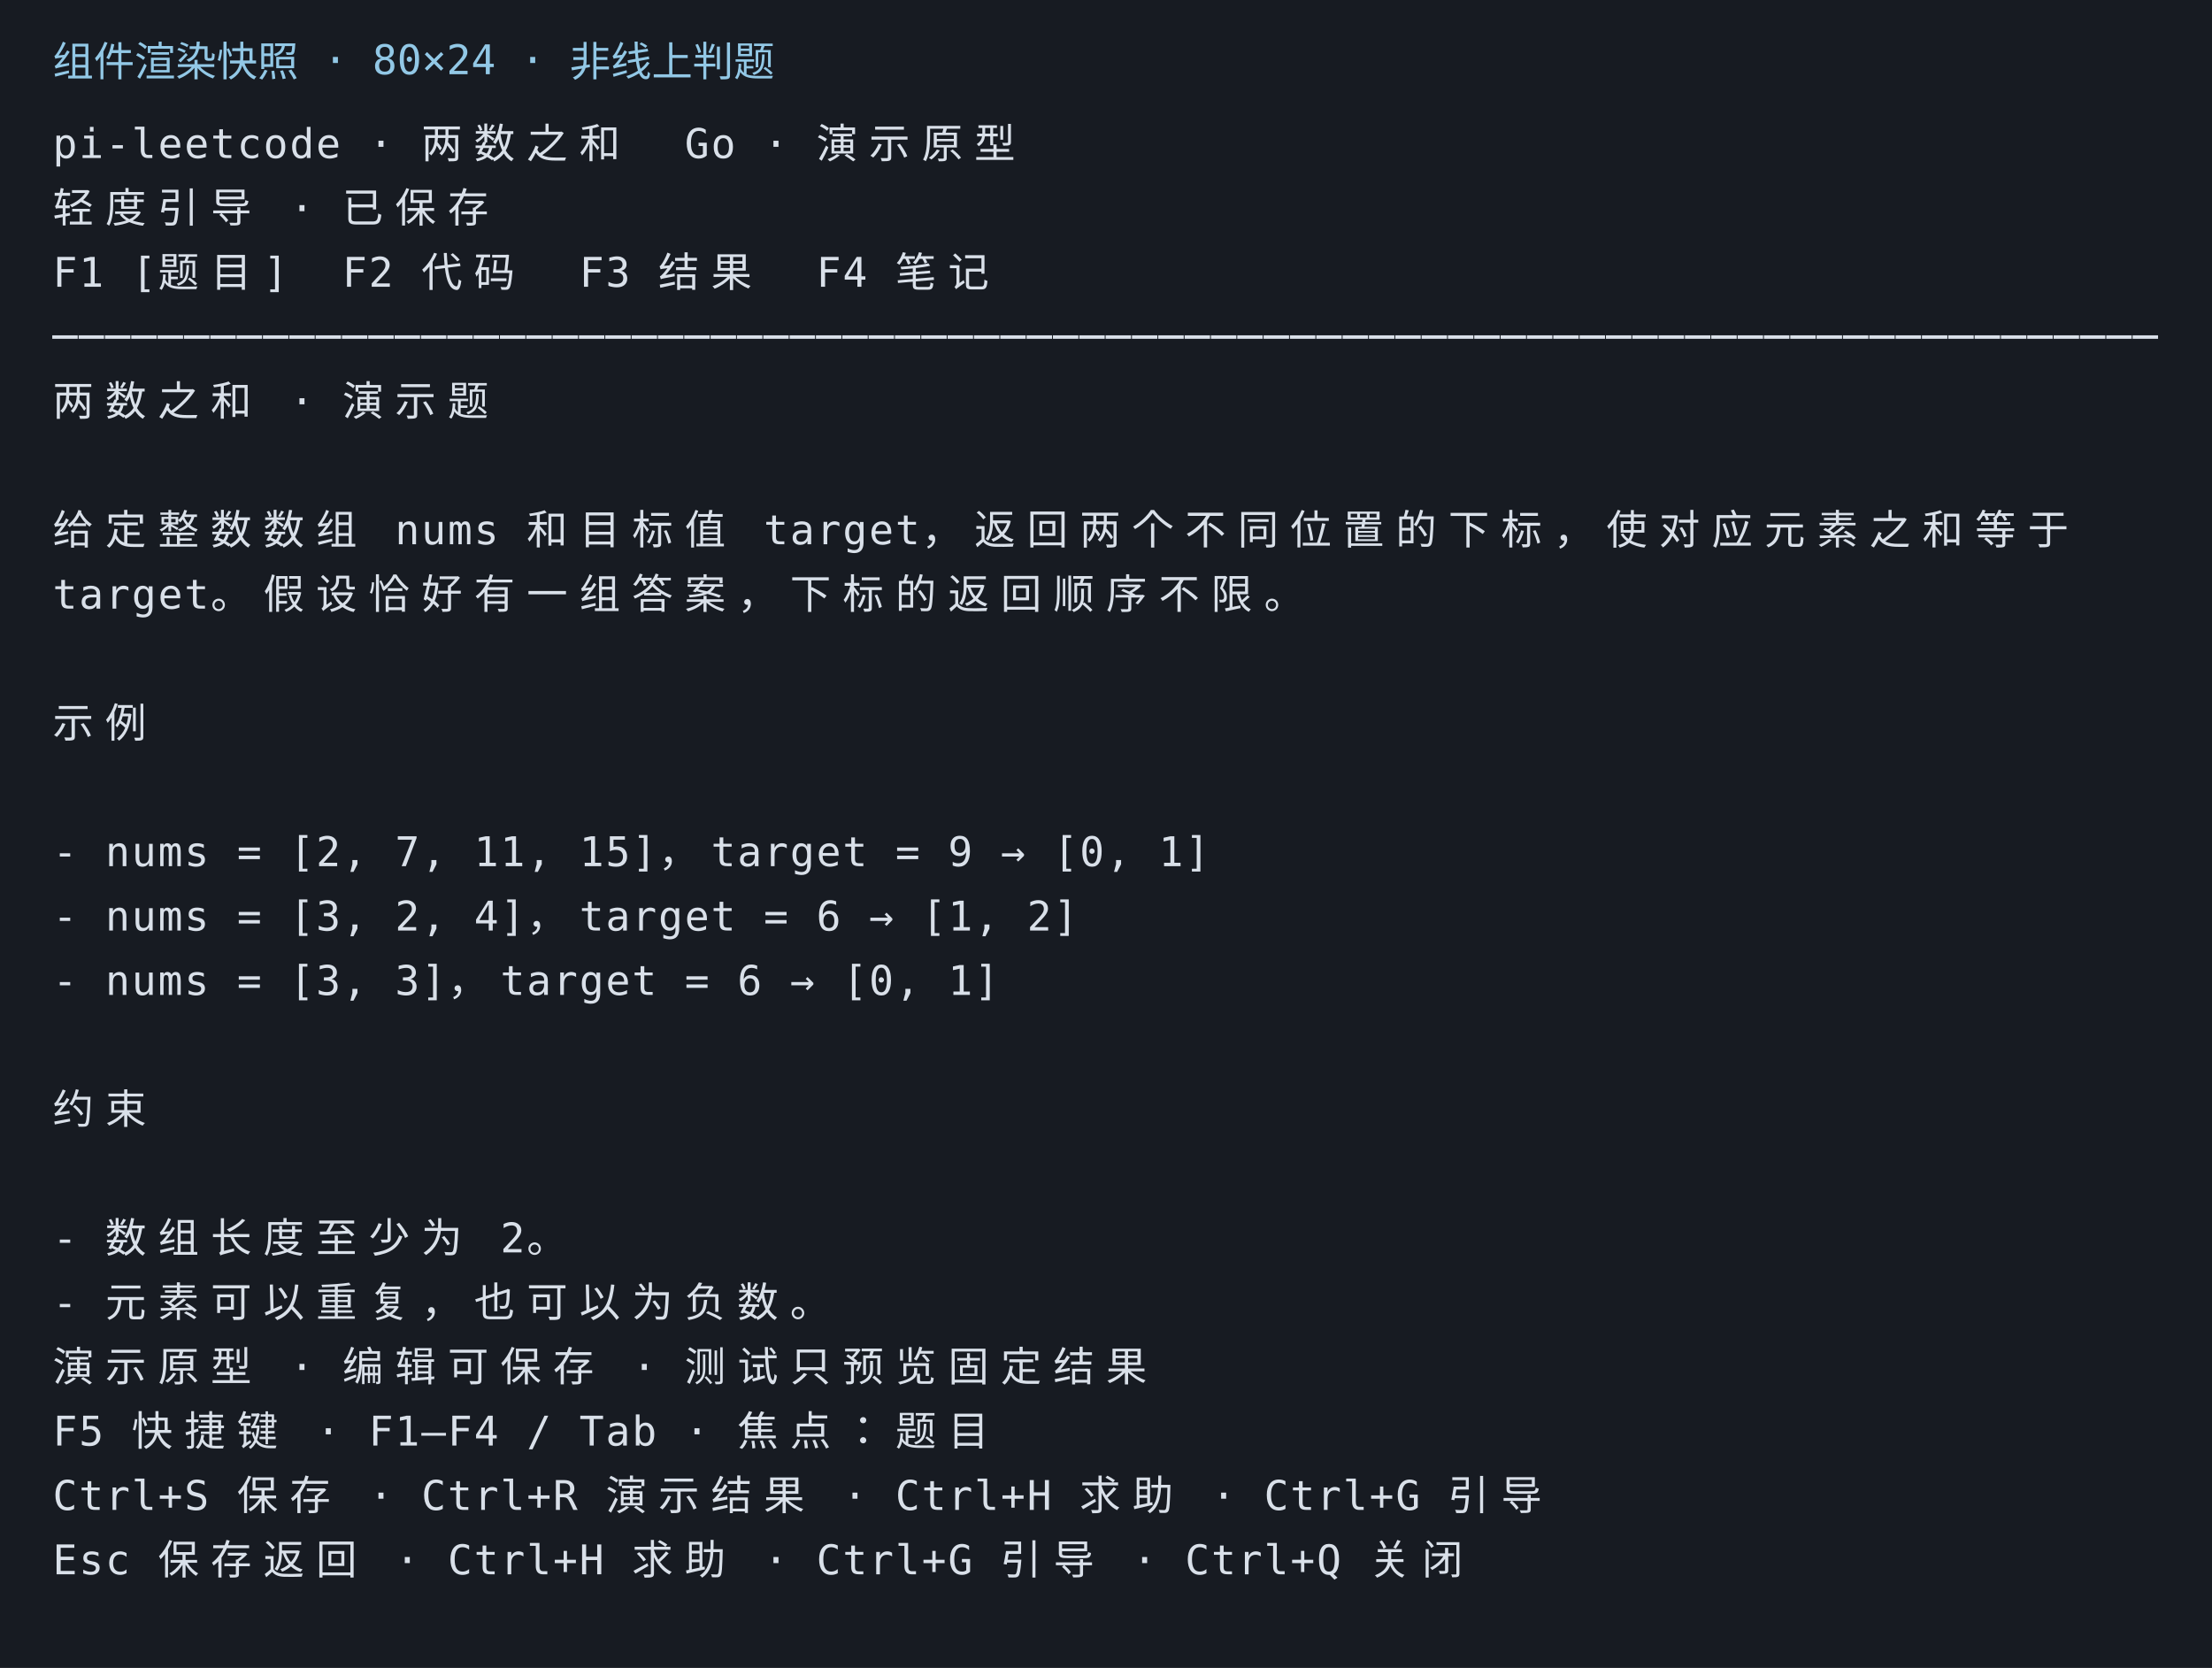
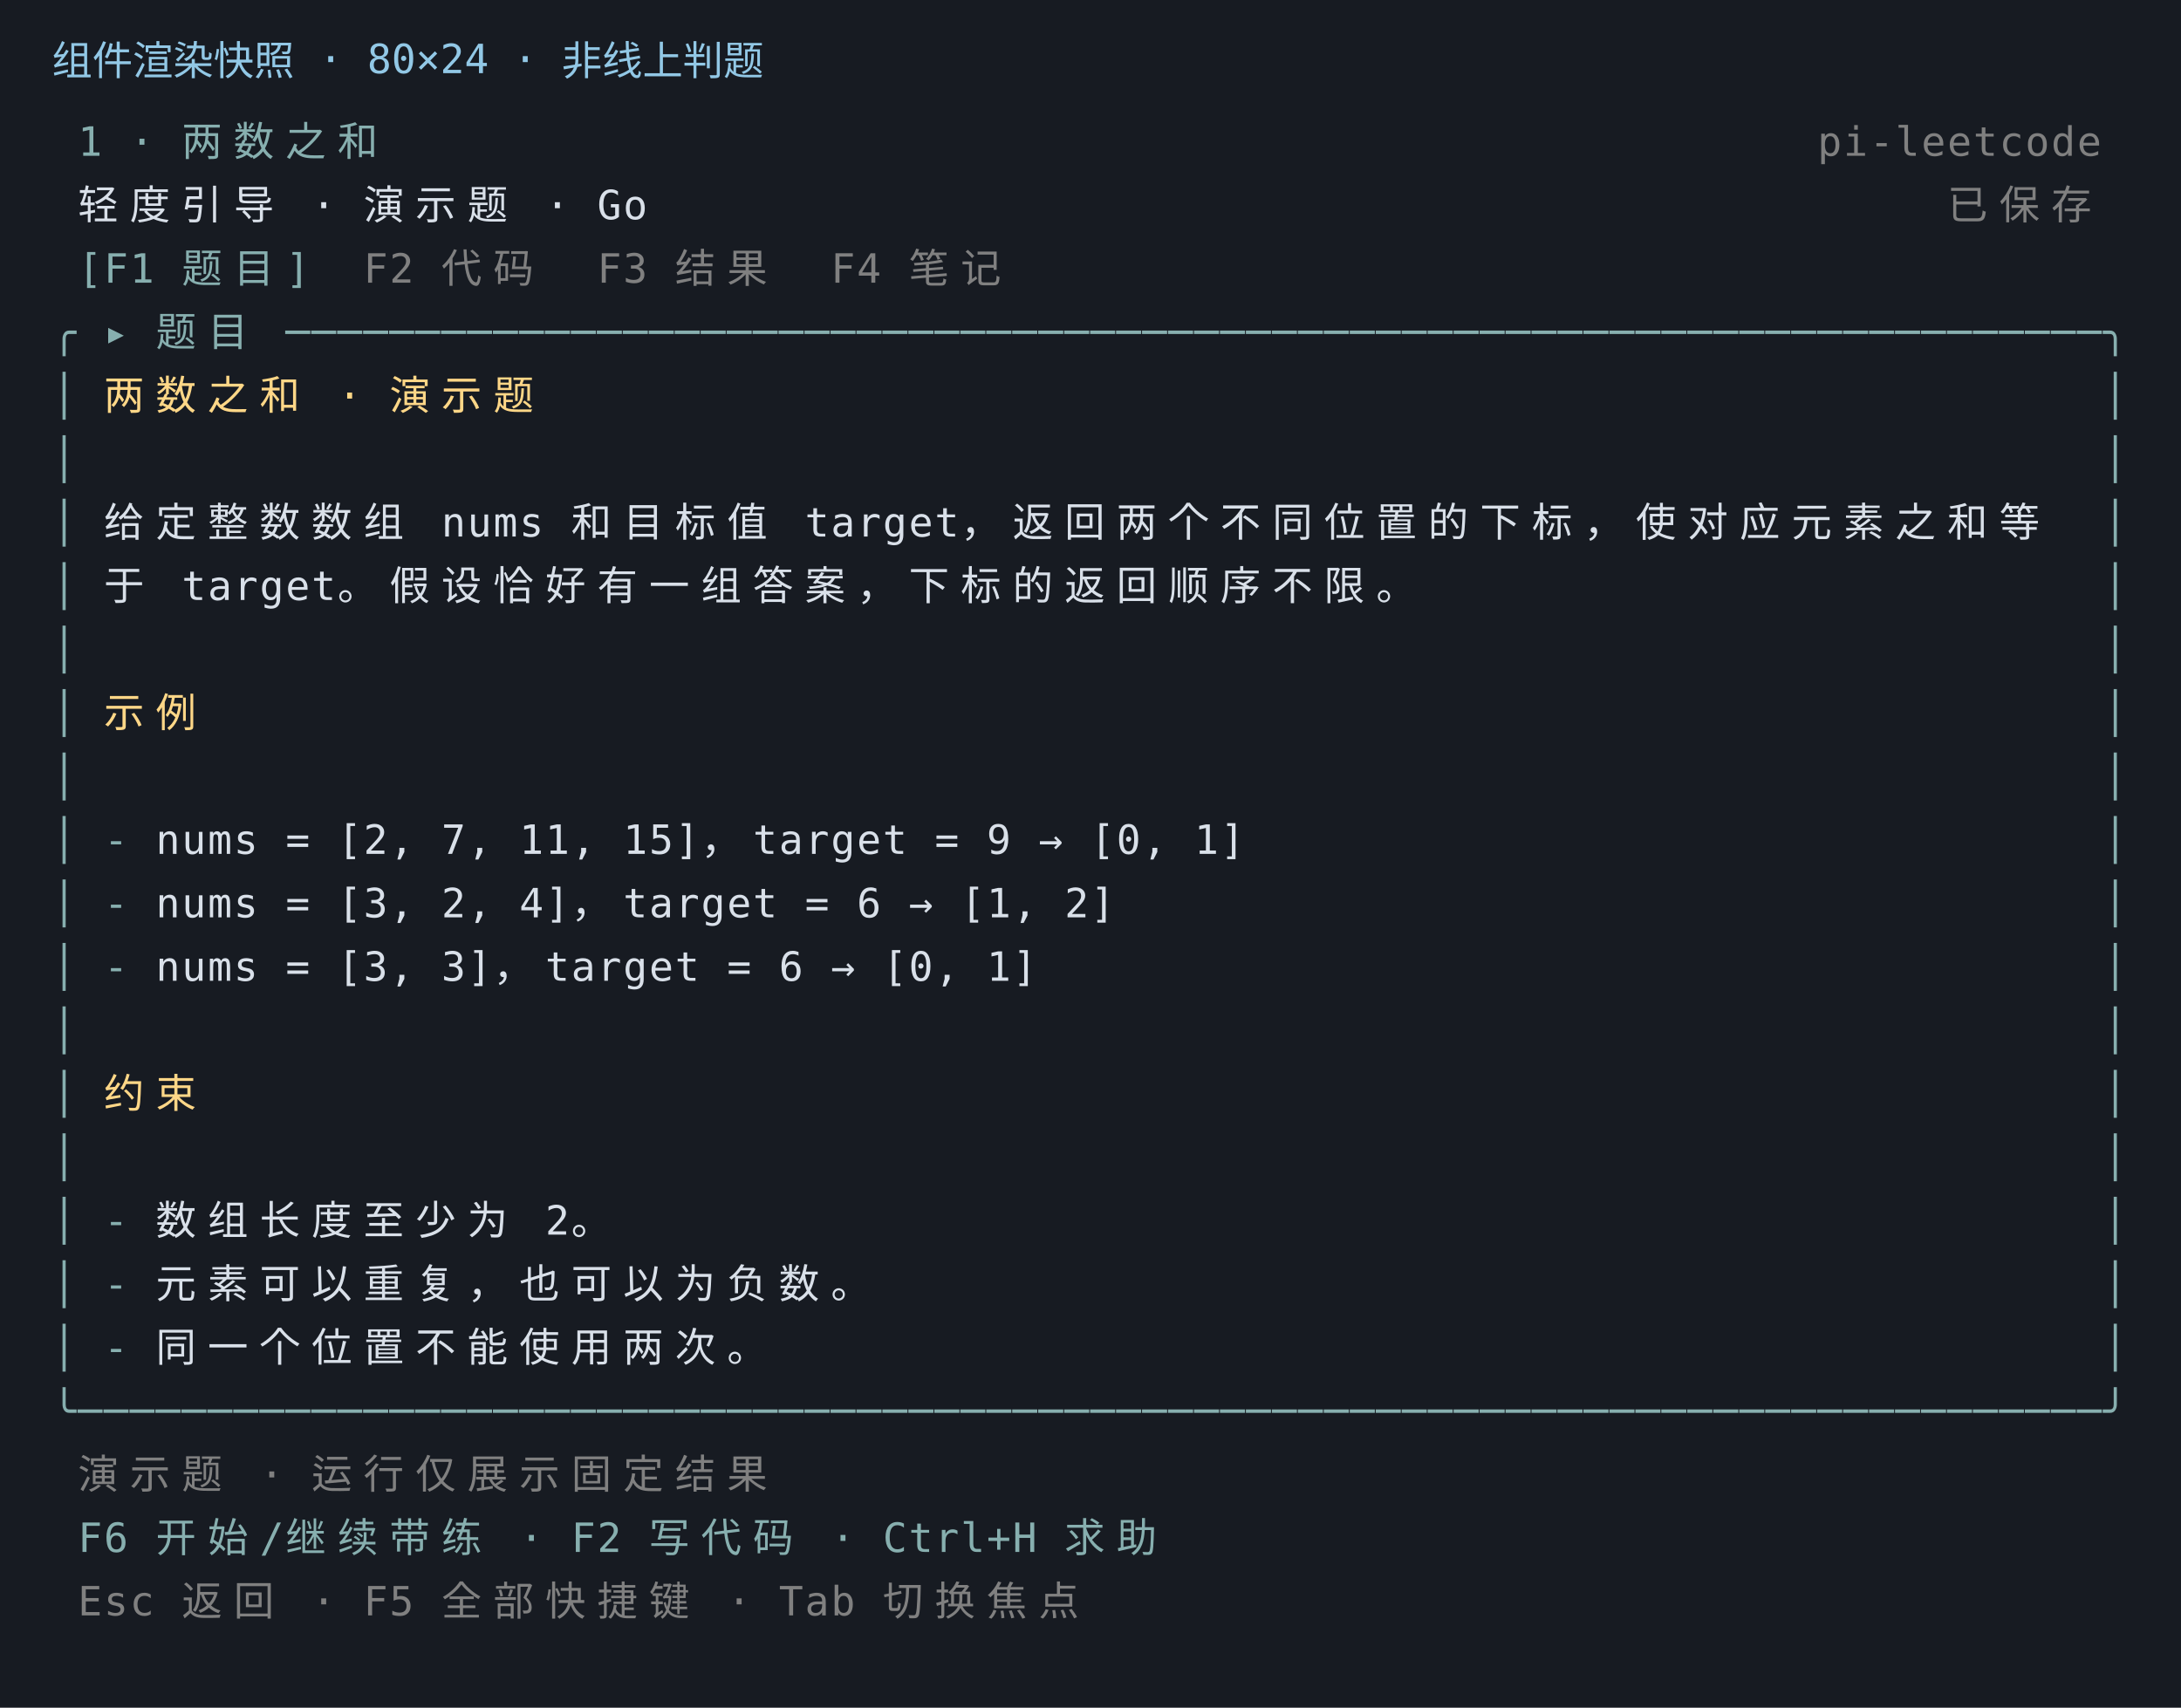
- <svg xmlns="http://www.w3.org/2000/svg" width="756" height="570" viewBox="0 0 756 570">
+ <svg xmlns="http://www.w3.org/2000/svg" width="756" height="592" viewBox="0 0 756 592">
  <rect width="100%" height="100%" fill="#171b22" />
  <g fill="#d9e0e9" font-family="Menlo, Consolas, monospace" font-size="14" xml:space="preserve">
    <text x="18" y="26" fill="#92c8e6">组件渲染快照 · 80×24 · 非线上判题</text>
-     <text x="18" y="54">p</text>
-     <text x="27" y="54">i</text>
-     <text x="36" y="54">-</text>
-     <text x="45" y="54">l</text>
-     <text x="54" y="54">e</text>
-     <text x="63" y="54">e</text>
-     <text x="72" y="54">t</text>
-     <text x="81" y="54">c</text>
-     <text x="90" y="54">o</text>
-     <text x="99" y="54">d</text>
-     <text x="108" y="54">e</text>
-     <text x="126" y="54">·</text>
-     <text x="144" y="54">两</text>
-     <text x="162" y="54">数</text>
-     <text x="180" y="54">之</text>
-     <text x="198" y="54">和</text>
-     <text x="234" y="54">G</text>
-     <text x="243" y="54">o</text>
-     <text x="261" y="54">·</text>
-     <text x="279" y="54">演</text>
-     <text x="297" y="54">示</text>
-     <text x="315" y="54">原</text>
-     <text x="333" y="54">型</text>
-     <text x="18" y="76">轻</text>
-     <text x="36" y="76">度</text>
-     <text x="54" y="76">引</text>
-     <text x="72" y="76">导</text>
-     <text x="99" y="76">·</text>
-     <text x="117" y="76">已</text>
-     <text x="135" y="76">保</text>
-     <text x="153" y="76">存</text>
-     <text x="18" y="98">F</text>
-     <text x="27" y="98">1</text>
-     <text x="45" y="98">[</text>
-     <text x="54" y="98">题</text>
-     <text x="72" y="98">目</text>
-     <text x="90" y="98">]</text>
-     <text x="117" y="98">F</text>
-     <text x="126" y="98">2</text>
-     <text x="144" y="98">代</text>
-     <text x="162" y="98">码</text>
-     <text x="198" y="98">F</text>
-     <text x="207" y="98">3</text>
-     <text x="225" y="98">结</text>
-     <text x="243" y="98">果</text>
-     <text x="279" y="98">F</text>
-     <text x="288" y="98">4</text>
-     <text x="306" y="98">笔</text>
-     <text x="324" y="98">记</text>
-     <text x="18" y="120">─</text>
-     <text x="27" y="120">─</text>
-     <text x="36" y="120">─</text>
-     <text x="45" y="120">─</text>
-     <text x="54" y="120">─</text>
-     <text x="63" y="120">─</text>
-     <text x="72" y="120">─</text>
-     <text x="81" y="120">─</text>
-     <text x="90" y="120">─</text>
-     <text x="99" y="120">─</text>
-     <text x="108" y="120">─</text>
-     <text x="117" y="120">─</text>
-     <text x="126" y="120">─</text>
-     <text x="135" y="120">─</text>
-     <text x="144" y="120">─</text>
-     <text x="153" y="120">─</text>
-     <text x="162" y="120">─</text>
-     <text x="171" y="120">─</text>
-     <text x="180" y="120">─</text>
-     <text x="189" y="120">─</text>
-     <text x="198" y="120">─</text>
-     <text x="207" y="120">─</text>
-     <text x="216" y="120">─</text>
-     <text x="225" y="120">─</text>
-     <text x="234" y="120">─</text>
-     <text x="243" y="120">─</text>
-     <text x="252" y="120">─</text>
-     <text x="261" y="120">─</text>
-     <text x="270" y="120">─</text>
-     <text x="279" y="120">─</text>
-     <text x="288" y="120">─</text>
-     <text x="297" y="120">─</text>
-     <text x="306" y="120">─</text>
-     <text x="315" y="120">─</text>
-     <text x="324" y="120">─</text>
-     <text x="333" y="120">─</text>
-     <text x="342" y="120">─</text>
-     <text x="351" y="120">─</text>
-     <text x="360" y="120">─</text>
-     <text x="369" y="120">─</text>
-     <text x="378" y="120">─</text>
-     <text x="387" y="120">─</text>
-     <text x="396" y="120">─</text>
-     <text x="405" y="120">─</text>
-     <text x="414" y="120">─</text>
-     <text x="423" y="120">─</text>
-     <text x="432" y="120">─</text>
-     <text x="441" y="120">─</text>
-     <text x="450" y="120">─</text>
-     <text x="459" y="120">─</text>
-     <text x="468" y="120">─</text>
-     <text x="477" y="120">─</text>
-     <text x="486" y="120">─</text>
-     <text x="495" y="120">─</text>
-     <text x="504" y="120">─</text>
-     <text x="513" y="120">─</text>
-     <text x="522" y="120">─</text>
-     <text x="531" y="120">─</text>
-     <text x="540" y="120">─</text>
-     <text x="549" y="120">─</text>
-     <text x="558" y="120">─</text>
-     <text x="567" y="120">─</text>
-     <text x="576" y="120">─</text>
-     <text x="585" y="120">─</text>
-     <text x="594" y="120">─</text>
-     <text x="603" y="120">─</text>
-     <text x="612" y="120">─</text>
-     <text x="621" y="120">─</text>
-     <text x="630" y="120">─</text>
-     <text x="639" y="120">─</text>
-     <text x="648" y="120">─</text>
-     <text x="657" y="120">─</text>
-     <text x="666" y="120">─</text>
-     <text x="675" y="120">─</text>
-     <text x="684" y="120">─</text>
-     <text x="693" y="120">─</text>
-     <text x="702" y="120">─</text>
-     <text x="711" y="120">─</text>
-     <text x="720" y="120">─</text>
-     <text x="729" y="120">─</text>
-     <text x="18" y="142">两</text>
-     <text x="36" y="142">数</text>
-     <text x="54" y="142">之</text>
-     <text x="72" y="142">和</text>
-     <text x="99" y="142">·</text>
-     <text x="117" y="142">演</text>
-     <text x="135" y="142">示</text>
-     <text x="153" y="142">题</text>
-     <text x="18" y="186">给</text>
-     <text x="36" y="186">定</text>
-     <text x="54" y="186">整</text>
-     <text x="72" y="186">数</text>
-     <text x="90" y="186">数</text>
-     <text x="108" y="186">组</text>
-     <text x="135" y="186">n</text>
-     <text x="144" y="186">u</text>
-     <text x="153" y="186">m</text>
-     <text x="162" y="186">s</text>
-     <text x="180" y="186">和</text>
-     <text x="198" y="186">目</text>
-     <text x="216" y="186">标</text>
-     <text x="234" y="186">值</text>
-     <text x="261" y="186">t</text>
-     <text x="270" y="186">a</text>
-     <text x="279" y="186">r</text>
-     <text x="288" y="186">g</text>
-     <text x="297" y="186">e</text>
-     <text x="306" y="186">t</text>
-     <text x="315" y="186">，</text>
-     <text x="333" y="186">返</text>
-     <text x="351" y="186">回</text>
-     <text x="369" y="186">两</text>
-     <text x="387" y="186">个</text>
-     <text x="405" y="186">不</text>
-     <text x="423" y="186">同</text>
-     <text x="441" y="186">位</text>
-     <text x="459" y="186">置</text>
-     <text x="477" y="186">的</text>
-     <text x="495" y="186">下</text>
-     <text x="513" y="186">标</text>
-     <text x="531" y="186">，</text>
-     <text x="549" y="186">使</text>
-     <text x="567" y="186">对</text>
-     <text x="585" y="186">应</text>
-     <text x="603" y="186">元</text>
-     <text x="621" y="186">素</text>
-     <text x="639" y="186">之</text>
-     <text x="657" y="186">和</text>
-     <text x="675" y="186">等</text>
-     <text x="693" y="186">于</text>
-     <text x="18" y="208">t</text>
-     <text x="27" y="208">a</text>
-     <text x="36" y="208">r</text>
-     <text x="45" y="208">g</text>
-     <text x="54" y="208">e</text>
-     <text x="63" y="208">t</text>
-     <text x="72" y="208">。</text>
-     <text x="90" y="208">假</text>
-     <text x="108" y="208">设</text>
-     <text x="126" y="208">恰</text>
-     <text x="144" y="208">好</text>
-     <text x="162" y="208">有</text>
-     <text x="180" y="208">一</text>
-     <text x="198" y="208">组</text>
-     <text x="216" y="208">答</text>
-     <text x="234" y="208">案</text>
-     <text x="252" y="208">，</text>
-     <text x="270" y="208">下</text>
-     <text x="288" y="208">标</text>
-     <text x="306" y="208">的</text>
-     <text x="324" y="208">返</text>
-     <text x="342" y="208">回</text>
-     <text x="360" y="208">顺</text>
-     <text x="378" y="208">序</text>
-     <text x="396" y="208">不</text>
-     <text x="414" y="208">限</text>
-     <text x="432" y="208">。</text>
-     <text x="18" y="252">示</text>
-     <text x="36" y="252">例</text>
-     <text x="18" y="296">-</text>
-     <text x="36" y="296">n</text>
-     <text x="45" y="296">u</text>
-     <text x="54" y="296">m</text>
-     <text x="63" y="296">s</text>
-     <text x="81" y="296">=</text>
-     <text x="99" y="296">[</text>
-     <text x="108" y="296">2</text>
-     <text x="117" y="296">,</text>
-     <text x="135" y="296">7</text>
-     <text x="144" y="296">,</text>
-     <text x="162" y="296">1</text>
-     <text x="171" y="296">1</text>
-     <text x="180" y="296">,</text>
-     <text x="198" y="296">1</text>
-     <text x="207" y="296">5</text>
-     <text x="216" y="296">]</text>
-     <text x="225" y="296">，</text>
-     <text x="243" y="296">t</text>
-     <text x="252" y="296">a</text>
-     <text x="261" y="296">r</text>
-     <text x="270" y="296">g</text>
-     <text x="279" y="296">e</text>
-     <text x="288" y="296">t</text>
-     <text x="306" y="296">=</text>
-     <text x="324" y="296">9</text>
-     <text x="342" y="296">→</text>
-     <text x="360" y="296">[</text>
-     <text x="369" y="296">0</text>
-     <text x="378" y="296">,</text>
-     <text x="396" y="296">1</text>
-     <text x="405" y="296">]</text>
-     <text x="18" y="318">-</text>
-     <text x="36" y="318">n</text>
-     <text x="45" y="318">u</text>
-     <text x="54" y="318">m</text>
-     <text x="63" y="318">s</text>
-     <text x="81" y="318">=</text>
-     <text x="99" y="318">[</text>
-     <text x="108" y="318">3</text>
-     <text x="117" y="318">,</text>
-     <text x="135" y="318">2</text>
-     <text x="144" y="318">,</text>
-     <text x="162" y="318">4</text>
-     <text x="171" y="318">]</text>
-     <text x="180" y="318">，</text>
-     <text x="198" y="318">t</text>
-     <text x="207" y="318">a</text>
-     <text x="216" y="318">r</text>
-     <text x="225" y="318">g</text>
-     <text x="234" y="318">e</text>
-     <text x="243" y="318">t</text>
-     <text x="261" y="318">=</text>
-     <text x="279" y="318">6</text>
-     <text x="297" y="318">→</text>
-     <text x="315" y="318">[</text>
-     <text x="324" y="318">1</text>
-     <text x="333" y="318">,</text>
-     <text x="351" y="318">2</text>
-     <text x="360" y="318">]</text>
-     <text x="18" y="340">-</text>
-     <text x="36" y="340">n</text>
-     <text x="45" y="340">u</text>
-     <text x="54" y="340">m</text>
-     <text x="63" y="340">s</text>
-     <text x="81" y="340">=</text>
-     <text x="99" y="340">[</text>
-     <text x="108" y="340">3</text>
-     <text x="117" y="340">,</text>
-     <text x="135" y="340">3</text>
-     <text x="144" y="340">]</text>
-     <text x="153" y="340">，</text>
-     <text x="171" y="340">t</text>
-     <text x="180" y="340">a</text>
-     <text x="189" y="340">r</text>
-     <text x="198" y="340">g</text>
-     <text x="207" y="340">e</text>
-     <text x="216" y="340">t</text>
-     <text x="234" y="340">=</text>
-     <text x="252" y="340">6</text>
-     <text x="270" y="340">→</text>
-     <text x="288" y="340">[</text>
-     <text x="297" y="340">0</text>
-     <text x="306" y="340">,</text>
-     <text x="324" y="340">1</text>
-     <text x="333" y="340">]</text>
-     <text x="18" y="384">约</text>
-     <text x="36" y="384">束</text>
-     <text x="18" y="428">-</text>
-     <text x="36" y="428">数</text>
-     <text x="54" y="428">组</text>
-     <text x="72" y="428">长</text>
-     <text x="90" y="428">度</text>
-     <text x="108" y="428">至</text>
-     <text x="126" y="428">少</text>
-     <text x="144" y="428">为</text>
-     <text x="171" y="428">2</text>
-     <text x="180" y="428">。</text>
-     <text x="18" y="450">-</text>
-     <text x="36" y="450">元</text>
-     <text x="54" y="450">素</text>
-     <text x="72" y="450">可</text>
-     <text x="90" y="450">以</text>
-     <text x="108" y="450">重</text>
-     <text x="126" y="450">复</text>
-     <text x="144" y="450">，</text>
-     <text x="162" y="450">也</text>
-     <text x="180" y="450">可</text>
-     <text x="198" y="450">以</text>
-     <text x="216" y="450">为</text>
-     <text x="234" y="450">负</text>
-     <text x="252" y="450">数</text>
-     <text x="270" y="450">。</text>
-     <text x="18" y="472">演</text>
-     <text x="36" y="472">示</text>
-     <text x="54" y="472">原</text>
-     <text x="72" y="472">型</text>
-     <text x="99" y="472">·</text>
-     <text x="117" y="472">编</text>
-     <text x="135" y="472">辑</text>
-     <text x="153" y="472">可</text>
-     <text x="171" y="472">保</text>
-     <text x="189" y="472">存</text>
-     <text x="216" y="472">·</text>
-     <text x="234" y="472">测</text>
-     <text x="252" y="472">试</text>
-     <text x="270" y="472">只</text>
-     <text x="288" y="472">预</text>
-     <text x="306" y="472">览</text>
-     <text x="324" y="472">固</text>
-     <text x="342" y="472">定</text>
-     <text x="360" y="472">结</text>
-     <text x="378" y="472">果</text>
-     <text x="18" y="494">F</text>
-     <text x="27" y="494">5</text>
-     <text x="45" y="494">快</text>
-     <text x="63" y="494">捷</text>
-     <text x="81" y="494">键</text>
-     <text x="108" y="494">·</text>
-     <text x="126" y="494">F</text>
-     <text x="135" y="494">1</text>
-     <text x="144" y="494">–</text>
-     <text x="153" y="494">F</text>
-     <text x="162" y="494">4</text>
-     <text x="180" y="494">/</text>
-     <text x="198" y="494">T</text>
-     <text x="207" y="494">a</text>
-     <text x="216" y="494">b</text>
-     <text x="234" y="494">·</text>
-     <text x="252" y="494">焦</text>
-     <text x="270" y="494">点</text>
-     <text x="288" y="494">：</text>
-     <text x="306" y="494">题</text>
-     <text x="324" y="494">目</text>
-     <text x="18" y="516">C</text>
-     <text x="27" y="516">t</text>
-     <text x="36" y="516">r</text>
-     <text x="45" y="516">l</text>
-     <text x="54" y="516">+</text>
-     <text x="63" y="516">S</text>
-     <text x="81" y="516">保</text>
-     <text x="99" y="516">存</text>
-     <text x="126" y="516">·</text>
-     <text x="144" y="516">C</text>
-     <text x="153" y="516">t</text>
-     <text x="162" y="516">r</text>
-     <text x="171" y="516">l</text>
-     <text x="180" y="516">+</text>
-     <text x="189" y="516">R</text>
-     <text x="207" y="516">演</text>
-     <text x="225" y="516">示</text>
-     <text x="243" y="516">结</text>
-     <text x="261" y="516">果</text>
-     <text x="288" y="516">·</text>
-     <text x="306" y="516">C</text>
-     <text x="315" y="516">t</text>
-     <text x="324" y="516">r</text>
-     <text x="333" y="516">l</text>
-     <text x="342" y="516">+</text>
-     <text x="351" y="516">H</text>
-     <text x="369" y="516">求</text>
-     <text x="387" y="516">助</text>
-     <text x="414" y="516">·</text>
-     <text x="432" y="516">C</text>
-     <text x="441" y="516">t</text>
-     <text x="450" y="516">r</text>
-     <text x="459" y="516">l</text>
-     <text x="468" y="516">+</text>
-     <text x="477" y="516">G</text>
-     <text x="495" y="516">引</text>
-     <text x="513" y="516">导</text>
-     <text x="18" y="538">E</text>
-     <text x="27" y="538">s</text>
-     <text x="36" y="538">c</text>
-     <text x="54" y="538">保</text>
-     <text x="72" y="538">存</text>
-     <text x="90" y="538">返</text>
-     <text x="108" y="538">回</text>
-     <text x="135" y="538">·</text>
-     <text x="153" y="538">C</text>
-     <text x="162" y="538">t</text>
-     <text x="171" y="538">r</text>
-     <text x="180" y="538">l</text>
-     <text x="189" y="538">+</text>
-     <text x="198" y="538">H</text>
-     <text x="216" y="538">求</text>
-     <text x="234" y="538">助</text>
-     <text x="261" y="538">·</text>
-     <text x="279" y="538">C</text>
-     <text x="288" y="538">t</text>
-     <text x="297" y="538">r</text>
-     <text x="306" y="538">l</text>
-     <text x="315" y="538">+</text>
-     <text x="324" y="538">G</text>
-     <text x="342" y="538">引</text>
-     <text x="360" y="538">导</text>
-     <text x="387" y="538">·</text>
-     <text x="405" y="538">C</text>
-     <text x="414" y="538">t</text>
-     <text x="423" y="538">r</text>
-     <text x="432" y="538">l</text>
-     <text x="441" y="538">+</text>
-     <text x="450" y="538">Q</text>
-     <text x="468" y="538">关</text>
-     <text x="486" y="538">闭</text>
+     <text x="27" y="54" fill="rgb(135,175,175)">1</text>
+     <text x="45" y="54" fill="rgb(135,175,175)">·</text>
+     <text x="63" y="54" fill="rgb(135,175,175)">两</text>
+     <text x="81" y="54" fill="rgb(135,175,175)">数</text>
+     <text x="99" y="54" fill="rgb(135,175,175)">之</text>
+     <text x="117" y="54" fill="rgb(135,175,175)">和</text>
+     <text x="630" y="54" fill="rgb(128,128,128)">p</text>
+     <text x="639" y="54" fill="rgb(128,128,128)">i</text>
+     <text x="648" y="54" fill="rgb(128,128,128)">-</text>
+     <text x="657" y="54" fill="rgb(128,128,128)">l</text>
+     <text x="666" y="54" fill="rgb(128,128,128)">e</text>
+     <text x="675" y="54" fill="rgb(128,128,128)">e</text>
+     <text x="684" y="54" fill="rgb(128,128,128)">t</text>
+     <text x="693" y="54" fill="rgb(128,128,128)">c</text>
+     <text x="702" y="54" fill="rgb(128,128,128)">o</text>
+     <text x="711" y="54" fill="rgb(128,128,128)">d</text>
+     <text x="720" y="54" fill="rgb(128,128,128)">e</text>
+     <text x="27" y="76" fill="#d9e0e9">轻</text>
+     <text x="45" y="76" fill="#d9e0e9">度</text>
+     <text x="63" y="76" fill="#d9e0e9">引</text>
+     <text x="81" y="76" fill="#d9e0e9">导</text>
+     <text x="108" y="76" fill="#d9e0e9">·</text>
+     <text x="126" y="76" fill="#d9e0e9">演</text>
+     <text x="144" y="76" fill="#d9e0e9">示</text>
+     <text x="162" y="76" fill="#d9e0e9">题</text>
+     <text x="189" y="76" fill="#d9e0e9">·</text>
+     <text x="207" y="76" fill="#d9e0e9">G</text>
+     <text x="216" y="76" fill="#d9e0e9">o</text>
+     <text x="675" y="76" fill="rgb(128,128,128)">已</text>
+     <text x="693" y="76" fill="rgb(128,128,128)">保</text>
+     <text x="711" y="76" fill="rgb(128,128,128)">存</text>
+     <text x="27" y="98" fill="rgb(135,175,175)">[</text>
+     <text x="36" y="98" fill="rgb(135,175,175)">F</text>
+     <text x="45" y="98" fill="rgb(135,175,175)">1</text>
+     <text x="63" y="98" fill="rgb(135,175,175)">题</text>
+     <text x="81" y="98" fill="rgb(135,175,175)">目</text>
+     <text x="99" y="98" fill="rgb(135,175,175)">]</text>
+     <text x="126" y="98" fill="rgb(128,128,128)">F</text>
+     <text x="135" y="98" fill="rgb(128,128,128)">2</text>
+     <text x="153" y="98" fill="rgb(128,128,128)">代</text>
+     <text x="171" y="98" fill="rgb(128,128,128)">码</text>
+     <text x="207" y="98" fill="rgb(128,128,128)">F</text>
+     <text x="216" y="98" fill="rgb(128,128,128)">3</text>
+     <text x="234" y="98" fill="rgb(128,128,128)">结</text>
+     <text x="252" y="98" fill="rgb(128,128,128)">果</text>
+     <text x="288" y="98" fill="rgb(128,128,128)">F</text>
+     <text x="297" y="98" fill="rgb(128,128,128)">4</text>
+     <text x="315" y="98" fill="rgb(128,128,128)">笔</text>
+     <text x="333" y="98" fill="rgb(128,128,128)">记</text>
+     <text x="18" y="120" fill="rgb(135,175,175)">╭</text>
+     <text x="36" y="120" fill="rgb(135,175,175)">▸</text>
+     <text x="54" y="120" fill="rgb(135,175,175)">题</text>
+     <text x="72" y="120" fill="rgb(135,175,175)">目</text>
+     <text x="99" y="120" fill="rgb(135,175,175)">─</text>
+     <text x="108" y="120" fill="rgb(135,175,175)">─</text>
+     <text x="117" y="120" fill="rgb(135,175,175)">─</text>
+     <text x="126" y="120" fill="rgb(135,175,175)">─</text>
+     <text x="135" y="120" fill="rgb(135,175,175)">─</text>
+     <text x="144" y="120" fill="rgb(135,175,175)">─</text>
+     <text x="153" y="120" fill="rgb(135,175,175)">─</text>
+     <text x="162" y="120" fill="rgb(135,175,175)">─</text>
+     <text x="171" y="120" fill="rgb(135,175,175)">─</text>
+     <text x="180" y="120" fill="rgb(135,175,175)">─</text>
+     <text x="189" y="120" fill="rgb(135,175,175)">─</text>
+     <text x="198" y="120" fill="rgb(135,175,175)">─</text>
+     <text x="207" y="120" fill="rgb(135,175,175)">─</text>
+     <text x="216" y="120" fill="rgb(135,175,175)">─</text>
+     <text x="225" y="120" fill="rgb(135,175,175)">─</text>
+     <text x="234" y="120" fill="rgb(135,175,175)">─</text>
+     <text x="243" y="120" fill="rgb(135,175,175)">─</text>
+     <text x="252" y="120" fill="rgb(135,175,175)">─</text>
+     <text x="261" y="120" fill="rgb(135,175,175)">─</text>
+     <text x="270" y="120" fill="rgb(135,175,175)">─</text>
+     <text x="279" y="120" fill="rgb(135,175,175)">─</text>
+     <text x="288" y="120" fill="rgb(135,175,175)">─</text>
+     <text x="297" y="120" fill="rgb(135,175,175)">─</text>
+     <text x="306" y="120" fill="rgb(135,175,175)">─</text>
+     <text x="315" y="120" fill="rgb(135,175,175)">─</text>
+     <text x="324" y="120" fill="rgb(135,175,175)">─</text>
+     <text x="333" y="120" fill="rgb(135,175,175)">─</text>
+     <text x="342" y="120" fill="rgb(135,175,175)">─</text>
+     <text x="351" y="120" fill="rgb(135,175,175)">─</text>
+     <text x="360" y="120" fill="rgb(135,175,175)">─</text>
+     <text x="369" y="120" fill="rgb(135,175,175)">─</text>
+     <text x="378" y="120" fill="rgb(135,175,175)">─</text>
+     <text x="387" y="120" fill="rgb(135,175,175)">─</text>
+     <text x="396" y="120" fill="rgb(135,175,175)">─</text>
+     <text x="405" y="120" fill="rgb(135,175,175)">─</text>
+     <text x="414" y="120" fill="rgb(135,175,175)">─</text>
+     <text x="423" y="120" fill="rgb(135,175,175)">─</text>
+     <text x="432" y="120" fill="rgb(135,175,175)">─</text>
+     <text x="441" y="120" fill="rgb(135,175,175)">─</text>
+     <text x="450" y="120" fill="rgb(135,175,175)">─</text>
+     <text x="459" y="120" fill="rgb(135,175,175)">─</text>
+     <text x="468" y="120" fill="rgb(135,175,175)">─</text>
+     <text x="477" y="120" fill="rgb(135,175,175)">─</text>
+     <text x="486" y="120" fill="rgb(135,175,175)">─</text>
+     <text x="495" y="120" fill="rgb(135,175,175)">─</text>
+     <text x="504" y="120" fill="rgb(135,175,175)">─</text>
+     <text x="513" y="120" fill="rgb(135,175,175)">─</text>
+     <text x="522" y="120" fill="rgb(135,175,175)">─</text>
+     <text x="531" y="120" fill="rgb(135,175,175)">─</text>
+     <text x="540" y="120" fill="rgb(135,175,175)">─</text>
+     <text x="549" y="120" fill="rgb(135,175,175)">─</text>
+     <text x="558" y="120" fill="rgb(135,175,175)">─</text>
+     <text x="567" y="120" fill="rgb(135,175,175)">─</text>
+     <text x="576" y="120" fill="rgb(135,175,175)">─</text>
+     <text x="585" y="120" fill="rgb(135,175,175)">─</text>
+     <text x="594" y="120" fill="rgb(135,175,175)">─</text>
+     <text x="603" y="120" fill="rgb(135,175,175)">─</text>
+     <text x="612" y="120" fill="rgb(135,175,175)">─</text>
+     <text x="621" y="120" fill="rgb(135,175,175)">─</text>
+     <text x="630" y="120" fill="rgb(135,175,175)">─</text>
+     <text x="639" y="120" fill="rgb(135,175,175)">─</text>
+     <text x="648" y="120" fill="rgb(135,175,175)">─</text>
+     <text x="657" y="120" fill="rgb(135,175,175)">─</text>
+     <text x="666" y="120" fill="rgb(135,175,175)">─</text>
+     <text x="675" y="120" fill="rgb(135,175,175)">─</text>
+     <text x="684" y="120" fill="rgb(135,175,175)">─</text>
+     <text x="693" y="120" fill="rgb(135,175,175)">─</text>
+     <text x="702" y="120" fill="rgb(135,175,175)">─</text>
+     <text x="711" y="120" fill="rgb(135,175,175)">─</text>
+     <text x="720" y="120" fill="rgb(135,175,175)">─</text>
+     <text x="729" y="120" fill="rgb(135,175,175)">╮</text>
+     <text x="18" y="142" fill="rgb(135,175,175)">│</text>
+     <text x="36" y="142" fill="rgb(255,215,135)">两</text>
+     <text x="54" y="142" fill="rgb(255,215,135)">数</text>
+     <text x="72" y="142" fill="rgb(255,215,135)">之</text>
+     <text x="90" y="142" fill="rgb(255,215,135)">和</text>
+     <text x="117" y="142" fill="rgb(255,215,135)">·</text>
+     <text x="135" y="142" fill="rgb(255,215,135)">演</text>
+     <text x="153" y="142" fill="rgb(255,215,135)">示</text>
+     <text x="171" y="142" fill="rgb(255,215,135)">题</text>
+     <text x="729" y="142" fill="rgb(135,175,175)">│</text>
+     <text x="18" y="164" fill="rgb(135,175,175)">│</text>
+     <text x="729" y="164" fill="rgb(135,175,175)">│</text>
+     <text x="18" y="186" fill="rgb(135,175,175)">│</text>
+     <text x="36" y="186" fill="#d9e0e9">给</text>
+     <text x="54" y="186" fill="#d9e0e9">定</text>
+     <text x="72" y="186" fill="#d9e0e9">整</text>
+     <text x="90" y="186" fill="#d9e0e9">数</text>
+     <text x="108" y="186" fill="#d9e0e9">数</text>
+     <text x="126" y="186" fill="#d9e0e9">组</text>
+     <text x="153" y="186" fill="#d9e0e9">n</text>
+     <text x="162" y="186" fill="#d9e0e9">u</text>
+     <text x="171" y="186" fill="#d9e0e9">m</text>
+     <text x="180" y="186" fill="#d9e0e9">s</text>
+     <text x="198" y="186" fill="#d9e0e9">和</text>
+     <text x="216" y="186" fill="#d9e0e9">目</text>
+     <text x="234" y="186" fill="#d9e0e9">标</text>
+     <text x="252" y="186" fill="#d9e0e9">值</text>
+     <text x="279" y="186" fill="#d9e0e9">t</text>
+     <text x="288" y="186" fill="#d9e0e9">a</text>
+     <text x="297" y="186" fill="#d9e0e9">r</text>
+     <text x="306" y="186" fill="#d9e0e9">g</text>
+     <text x="315" y="186" fill="#d9e0e9">e</text>
+     <text x="324" y="186" fill="#d9e0e9">t</text>
+     <text x="333" y="186" fill="#d9e0e9">，</text>
+     <text x="351" y="186" fill="#d9e0e9">返</text>
+     <text x="369" y="186" fill="#d9e0e9">回</text>
+     <text x="387" y="186" fill="#d9e0e9">两</text>
+     <text x="405" y="186" fill="#d9e0e9">个</text>
+     <text x="423" y="186" fill="#d9e0e9">不</text>
+     <text x="441" y="186" fill="#d9e0e9">同</text>
+     <text x="459" y="186" fill="#d9e0e9">位</text>
+     <text x="477" y="186" fill="#d9e0e9">置</text>
+     <text x="495" y="186" fill="#d9e0e9">的</text>
+     <text x="513" y="186" fill="#d9e0e9">下</text>
+     <text x="531" y="186" fill="#d9e0e9">标</text>
+     <text x="549" y="186" fill="#d9e0e9">，</text>
+     <text x="567" y="186" fill="#d9e0e9">使</text>
+     <text x="585" y="186" fill="#d9e0e9">对</text>
+     <text x="603" y="186" fill="#d9e0e9">应</text>
+     <text x="621" y="186" fill="#d9e0e9">元</text>
+     <text x="639" y="186" fill="#d9e0e9">素</text>
+     <text x="657" y="186" fill="#d9e0e9">之</text>
+     <text x="675" y="186" fill="#d9e0e9">和</text>
+     <text x="693" y="186" fill="#d9e0e9">等</text>
+     <text x="729" y="186" fill="rgb(135,175,175)">│</text>
+     <text x="18" y="208" fill="rgb(135,175,175)">│</text>
+     <text x="36" y="208" fill="#d9e0e9">于</text>
+     <text x="63" y="208" fill="#d9e0e9">t</text>
+     <text x="72" y="208" fill="#d9e0e9">a</text>
+     <text x="81" y="208" fill="#d9e0e9">r</text>
+     <text x="90" y="208" fill="#d9e0e9">g</text>
+     <text x="99" y="208" fill="#d9e0e9">e</text>
+     <text x="108" y="208" fill="#d9e0e9">t</text>
+     <text x="117" y="208" fill="#d9e0e9">。</text>
+     <text x="135" y="208" fill="#d9e0e9">假</text>
+     <text x="153" y="208" fill="#d9e0e9">设</text>
+     <text x="171" y="208" fill="#d9e0e9">恰</text>
+     <text x="189" y="208" fill="#d9e0e9">好</text>
+     <text x="207" y="208" fill="#d9e0e9">有</text>
+     <text x="225" y="208" fill="#d9e0e9">一</text>
+     <text x="243" y="208" fill="#d9e0e9">组</text>
+     <text x="261" y="208" fill="#d9e0e9">答</text>
+     <text x="279" y="208" fill="#d9e0e9">案</text>
+     <text x="297" y="208" fill="#d9e0e9">，</text>
+     <text x="315" y="208" fill="#d9e0e9">下</text>
+     <text x="333" y="208" fill="#d9e0e9">标</text>
+     <text x="351" y="208" fill="#d9e0e9">的</text>
+     <text x="369" y="208" fill="#d9e0e9">返</text>
+     <text x="387" y="208" fill="#d9e0e9">回</text>
+     <text x="405" y="208" fill="#d9e0e9">顺</text>
+     <text x="423" y="208" fill="#d9e0e9">序</text>
+     <text x="441" y="208" fill="#d9e0e9">不</text>
+     <text x="459" y="208" fill="#d9e0e9">限</text>
+     <text x="477" y="208" fill="#d9e0e9">。</text>
+     <text x="729" y="208" fill="rgb(135,175,175)">│</text>
+     <text x="18" y="230" fill="rgb(135,175,175)">│</text>
+     <text x="729" y="230" fill="rgb(135,175,175)">│</text>
+     <text x="18" y="252" fill="rgb(135,175,175)">│</text>
+     <text x="36" y="252" fill="rgb(255,215,135)">示</text>
+     <text x="54" y="252" fill="rgb(255,215,135)">例</text>
+     <text x="729" y="252" fill="rgb(135,175,175)">│</text>
+     <text x="18" y="274" fill="rgb(135,175,175)">│</text>
+     <text x="729" y="274" fill="rgb(135,175,175)">│</text>
+     <text x="18" y="296" fill="rgb(135,175,175)">│</text>
+     <text x="36" y="296" fill="rgb(135,175,175)">-</text>
+     <text x="54" y="296" fill="#d9e0e9">n</text>
+     <text x="63" y="296" fill="#d9e0e9">u</text>
+     <text x="72" y="296" fill="#d9e0e9">m</text>
+     <text x="81" y="296" fill="#d9e0e9">s</text>
+     <text x="99" y="296" fill="#d9e0e9">=</text>
+     <text x="117" y="296" fill="#d9e0e9">[</text>
+     <text x="126" y="296" fill="#d9e0e9">2</text>
+     <text x="135" y="296" fill="#d9e0e9">,</text>
+     <text x="153" y="296" fill="#d9e0e9">7</text>
+     <text x="162" y="296" fill="#d9e0e9">,</text>
+     <text x="180" y="296" fill="#d9e0e9">1</text>
+     <text x="189" y="296" fill="#d9e0e9">1</text>
+     <text x="198" y="296" fill="#d9e0e9">,</text>
+     <text x="216" y="296" fill="#d9e0e9">1</text>
+     <text x="225" y="296" fill="#d9e0e9">5</text>
+     <text x="234" y="296" fill="#d9e0e9">]</text>
+     <text x="243" y="296" fill="#d9e0e9">，</text>
+     <text x="261" y="296" fill="#d9e0e9">t</text>
+     <text x="270" y="296" fill="#d9e0e9">a</text>
+     <text x="279" y="296" fill="#d9e0e9">r</text>
+     <text x="288" y="296" fill="#d9e0e9">g</text>
+     <text x="297" y="296" fill="#d9e0e9">e</text>
+     <text x="306" y="296" fill="#d9e0e9">t</text>
+     <text x="324" y="296" fill="#d9e0e9">=</text>
+     <text x="342" y="296" fill="#d9e0e9">9</text>
+     <text x="360" y="296" fill="#d9e0e9">→</text>
+     <text x="378" y="296" fill="#d9e0e9">[</text>
+     <text x="387" y="296" fill="#d9e0e9">0</text>
+     <text x="396" y="296" fill="#d9e0e9">,</text>
+     <text x="414" y="296" fill="#d9e0e9">1</text>
+     <text x="423" y="296" fill="#d9e0e9">]</text>
+     <text x="729" y="296" fill="rgb(135,175,175)">│</text>
+     <text x="18" y="318" fill="rgb(135,175,175)">│</text>
+     <text x="36" y="318" fill="rgb(135,175,175)">-</text>
+     <text x="54" y="318" fill="#d9e0e9">n</text>
+     <text x="63" y="318" fill="#d9e0e9">u</text>
+     <text x="72" y="318" fill="#d9e0e9">m</text>
+     <text x="81" y="318" fill="#d9e0e9">s</text>
+     <text x="99" y="318" fill="#d9e0e9">=</text>
+     <text x="117" y="318" fill="#d9e0e9">[</text>
+     <text x="126" y="318" fill="#d9e0e9">3</text>
+     <text x="135" y="318" fill="#d9e0e9">,</text>
+     <text x="153" y="318" fill="#d9e0e9">2</text>
+     <text x="162" y="318" fill="#d9e0e9">,</text>
+     <text x="180" y="318" fill="#d9e0e9">4</text>
+     <text x="189" y="318" fill="#d9e0e9">]</text>
+     <text x="198" y="318" fill="#d9e0e9">，</text>
+     <text x="216" y="318" fill="#d9e0e9">t</text>
+     <text x="225" y="318" fill="#d9e0e9">a</text>
+     <text x="234" y="318" fill="#d9e0e9">r</text>
+     <text x="243" y="318" fill="#d9e0e9">g</text>
+     <text x="252" y="318" fill="#d9e0e9">e</text>
+     <text x="261" y="318" fill="#d9e0e9">t</text>
+     <text x="279" y="318" fill="#d9e0e9">=</text>
+     <text x="297" y="318" fill="#d9e0e9">6</text>
+     <text x="315" y="318" fill="#d9e0e9">→</text>
+     <text x="333" y="318" fill="#d9e0e9">[</text>
+     <text x="342" y="318" fill="#d9e0e9">1</text>
+     <text x="351" y="318" fill="#d9e0e9">,</text>
+     <text x="369" y="318" fill="#d9e0e9">2</text>
+     <text x="378" y="318" fill="#d9e0e9">]</text>
+     <text x="729" y="318" fill="rgb(135,175,175)">│</text>
+     <text x="18" y="340" fill="rgb(135,175,175)">│</text>
+     <text x="36" y="340" fill="rgb(135,175,175)">-</text>
+     <text x="54" y="340" fill="#d9e0e9">n</text>
+     <text x="63" y="340" fill="#d9e0e9">u</text>
+     <text x="72" y="340" fill="#d9e0e9">m</text>
+     <text x="81" y="340" fill="#d9e0e9">s</text>
+     <text x="99" y="340" fill="#d9e0e9">=</text>
+     <text x="117" y="340" fill="#d9e0e9">[</text>
+     <text x="126" y="340" fill="#d9e0e9">3</text>
+     <text x="135" y="340" fill="#d9e0e9">,</text>
+     <text x="153" y="340" fill="#d9e0e9">3</text>
+     <text x="162" y="340" fill="#d9e0e9">]</text>
+     <text x="171" y="340" fill="#d9e0e9">，</text>
+     <text x="189" y="340" fill="#d9e0e9">t</text>
+     <text x="198" y="340" fill="#d9e0e9">a</text>
+     <text x="207" y="340" fill="#d9e0e9">r</text>
+     <text x="216" y="340" fill="#d9e0e9">g</text>
+     <text x="225" y="340" fill="#d9e0e9">e</text>
+     <text x="234" y="340" fill="#d9e0e9">t</text>
+     <text x="252" y="340" fill="#d9e0e9">=</text>
+     <text x="270" y="340" fill="#d9e0e9">6</text>
+     <text x="288" y="340" fill="#d9e0e9">→</text>
+     <text x="306" y="340" fill="#d9e0e9">[</text>
+     <text x="315" y="340" fill="#d9e0e9">0</text>
+     <text x="324" y="340" fill="#d9e0e9">,</text>
+     <text x="342" y="340" fill="#d9e0e9">1</text>
+     <text x="351" y="340" fill="#d9e0e9">]</text>
+     <text x="729" y="340" fill="rgb(135,175,175)">│</text>
+     <text x="18" y="362" fill="rgb(135,175,175)">│</text>
+     <text x="729" y="362" fill="rgb(135,175,175)">│</text>
+     <text x="18" y="384" fill="rgb(135,175,175)">│</text>
+     <text x="36" y="384" fill="rgb(255,215,135)">约</text>
+     <text x="54" y="384" fill="rgb(255,215,135)">束</text>
+     <text x="729" y="384" fill="rgb(135,175,175)">│</text>
+     <text x="18" y="406" fill="rgb(135,175,175)">│</text>
+     <text x="729" y="406" fill="rgb(135,175,175)">│</text>
+     <text x="18" y="428" fill="rgb(135,175,175)">│</text>
+     <text x="36" y="428" fill="rgb(135,175,175)">-</text>
+     <text x="54" y="428" fill="#d9e0e9">数</text>
+     <text x="72" y="428" fill="#d9e0e9">组</text>
+     <text x="90" y="428" fill="#d9e0e9">长</text>
+     <text x="108" y="428" fill="#d9e0e9">度</text>
+     <text x="126" y="428" fill="#d9e0e9">至</text>
+     <text x="144" y="428" fill="#d9e0e9">少</text>
+     <text x="162" y="428" fill="#d9e0e9">为</text>
+     <text x="189" y="428" fill="#d9e0e9">2</text>
+     <text x="198" y="428" fill="#d9e0e9">。</text>
+     <text x="729" y="428" fill="rgb(135,175,175)">│</text>
+     <text x="18" y="450" fill="rgb(135,175,175)">│</text>
+     <text x="36" y="450" fill="rgb(135,175,175)">-</text>
+     <text x="54" y="450" fill="#d9e0e9">元</text>
+     <text x="72" y="450" fill="#d9e0e9">素</text>
+     <text x="90" y="450" fill="#d9e0e9">可</text>
+     <text x="108" y="450" fill="#d9e0e9">以</text>
+     <text x="126" y="450" fill="#d9e0e9">重</text>
+     <text x="144" y="450" fill="#d9e0e9">复</text>
+     <text x="162" y="450" fill="#d9e0e9">，</text>
+     <text x="180" y="450" fill="#d9e0e9">也</text>
+     <text x="198" y="450" fill="#d9e0e9">可</text>
+     <text x="216" y="450" fill="#d9e0e9">以</text>
+     <text x="234" y="450" fill="#d9e0e9">为</text>
+     <text x="252" y="450" fill="#d9e0e9">负</text>
+     <text x="270" y="450" fill="#d9e0e9">数</text>
+     <text x="288" y="450" fill="#d9e0e9">。</text>
+     <text x="729" y="450" fill="rgb(135,175,175)">│</text>
+     <text x="18" y="472" fill="rgb(135,175,175)">│</text>
+     <text x="36" y="472" fill="rgb(135,175,175)">-</text>
+     <text x="54" y="472" fill="#d9e0e9">同</text>
+     <text x="72" y="472" fill="#d9e0e9">一</text>
+     <text x="90" y="472" fill="#d9e0e9">个</text>
+     <text x="108" y="472" fill="#d9e0e9">位</text>
+     <text x="126" y="472" fill="#d9e0e9">置</text>
+     <text x="144" y="472" fill="#d9e0e9">不</text>
+     <text x="162" y="472" fill="#d9e0e9">能</text>
+     <text x="180" y="472" fill="#d9e0e9">使</text>
+     <text x="198" y="472" fill="#d9e0e9">用</text>
+     <text x="216" y="472" fill="#d9e0e9">两</text>
+     <text x="234" y="472" fill="#d9e0e9">次</text>
+     <text x="252" y="472" fill="#d9e0e9">。</text>
+     <text x="729" y="472" fill="rgb(135,175,175)">│</text>
+     <text x="18" y="494" fill="rgb(135,175,175)">╰</text>
+     <text x="27" y="494" fill="rgb(135,175,175)">─</text>
+     <text x="36" y="494" fill="rgb(135,175,175)">─</text>
+     <text x="45" y="494" fill="rgb(135,175,175)">─</text>
+     <text x="54" y="494" fill="rgb(135,175,175)">─</text>
+     <text x="63" y="494" fill="rgb(135,175,175)">─</text>
+     <text x="72" y="494" fill="rgb(135,175,175)">─</text>
+     <text x="81" y="494" fill="rgb(135,175,175)">─</text>
+     <text x="90" y="494" fill="rgb(135,175,175)">─</text>
+     <text x="99" y="494" fill="rgb(135,175,175)">─</text>
+     <text x="108" y="494" fill="rgb(135,175,175)">─</text>
+     <text x="117" y="494" fill="rgb(135,175,175)">─</text>
+     <text x="126" y="494" fill="rgb(135,175,175)">─</text>
+     <text x="135" y="494" fill="rgb(135,175,175)">─</text>
+     <text x="144" y="494" fill="rgb(135,175,175)">─</text>
+     <text x="153" y="494" fill="rgb(135,175,175)">─</text>
+     <text x="162" y="494" fill="rgb(135,175,175)">─</text>
+     <text x="171" y="494" fill="rgb(135,175,175)">─</text>
+     <text x="180" y="494" fill="rgb(135,175,175)">─</text>
+     <text x="189" y="494" fill="rgb(135,175,175)">─</text>
+     <text x="198" y="494" fill="rgb(135,175,175)">─</text>
+     <text x="207" y="494" fill="rgb(135,175,175)">─</text>
+     <text x="216" y="494" fill="rgb(135,175,175)">─</text>
+     <text x="225" y="494" fill="rgb(135,175,175)">─</text>
+     <text x="234" y="494" fill="rgb(135,175,175)">─</text>
+     <text x="243" y="494" fill="rgb(135,175,175)">─</text>
+     <text x="252" y="494" fill="rgb(135,175,175)">─</text>
+     <text x="261" y="494" fill="rgb(135,175,175)">─</text>
+     <text x="270" y="494" fill="rgb(135,175,175)">─</text>
+     <text x="279" y="494" fill="rgb(135,175,175)">─</text>
+     <text x="288" y="494" fill="rgb(135,175,175)">─</text>
+     <text x="297" y="494" fill="rgb(135,175,175)">─</text>
+     <text x="306" y="494" fill="rgb(135,175,175)">─</text>
+     <text x="315" y="494" fill="rgb(135,175,175)">─</text>
+     <text x="324" y="494" fill="rgb(135,175,175)">─</text>
+     <text x="333" y="494" fill="rgb(135,175,175)">─</text>
+     <text x="342" y="494" fill="rgb(135,175,175)">─</text>
+     <text x="351" y="494" fill="rgb(135,175,175)">─</text>
+     <text x="360" y="494" fill="rgb(135,175,175)">─</text>
+     <text x="369" y="494" fill="rgb(135,175,175)">─</text>
+     <text x="378" y="494" fill="rgb(135,175,175)">─</text>
+     <text x="387" y="494" fill="rgb(135,175,175)">─</text>
+     <text x="396" y="494" fill="rgb(135,175,175)">─</text>
+     <text x="405" y="494" fill="rgb(135,175,175)">─</text>
+     <text x="414" y="494" fill="rgb(135,175,175)">─</text>
+     <text x="423" y="494" fill="rgb(135,175,175)">─</text>
+     <text x="432" y="494" fill="rgb(135,175,175)">─</text>
+     <text x="441" y="494" fill="rgb(135,175,175)">─</text>
+     <text x="450" y="494" fill="rgb(135,175,175)">─</text>
+     <text x="459" y="494" fill="rgb(135,175,175)">─</text>
+     <text x="468" y="494" fill="rgb(135,175,175)">─</text>
+     <text x="477" y="494" fill="rgb(135,175,175)">─</text>
+     <text x="486" y="494" fill="rgb(135,175,175)">─</text>
+     <text x="495" y="494" fill="rgb(135,175,175)">─</text>
+     <text x="504" y="494" fill="rgb(135,175,175)">─</text>
+     <text x="513" y="494" fill="rgb(135,175,175)">─</text>
+     <text x="522" y="494" fill="rgb(135,175,175)">─</text>
+     <text x="531" y="494" fill="rgb(135,175,175)">─</text>
+     <text x="540" y="494" fill="rgb(135,175,175)">─</text>
+     <text x="549" y="494" fill="rgb(135,175,175)">─</text>
+     <text x="558" y="494" fill="rgb(135,175,175)">─</text>
+     <text x="567" y="494" fill="rgb(135,175,175)">─</text>
+     <text x="576" y="494" fill="rgb(135,175,175)">─</text>
+     <text x="585" y="494" fill="rgb(135,175,175)">─</text>
+     <text x="594" y="494" fill="rgb(135,175,175)">─</text>
+     <text x="603" y="494" fill="rgb(135,175,175)">─</text>
+     <text x="612" y="494" fill="rgb(135,175,175)">─</text>
+     <text x="621" y="494" fill="rgb(135,175,175)">─</text>
+     <text x="630" y="494" fill="rgb(135,175,175)">─</text>
+     <text x="639" y="494" fill="rgb(135,175,175)">─</text>
+     <text x="648" y="494" fill="rgb(135,175,175)">─</text>
+     <text x="657" y="494" fill="rgb(135,175,175)">─</text>
+     <text x="666" y="494" fill="rgb(135,175,175)">─</text>
+     <text x="675" y="494" fill="rgb(135,175,175)">─</text>
+     <text x="684" y="494" fill="rgb(135,175,175)">─</text>
+     <text x="693" y="494" fill="rgb(135,175,175)">─</text>
+     <text x="702" y="494" fill="rgb(135,175,175)">─</text>
+     <text x="711" y="494" fill="rgb(135,175,175)">─</text>
+     <text x="720" y="494" fill="rgb(135,175,175)">─</text>
+     <text x="729" y="494" fill="rgb(135,175,175)">╯</text>
+     <text x="27" y="516" fill="rgb(128,128,128)">演</text>
+     <text x="45" y="516" fill="rgb(128,128,128)">示</text>
+     <text x="63" y="516" fill="rgb(128,128,128)">题</text>
+     <text x="90" y="516" fill="rgb(128,128,128)">·</text>
+     <text x="108" y="516" fill="rgb(128,128,128)">运</text>
+     <text x="126" y="516" fill="rgb(128,128,128)">行</text>
+     <text x="144" y="516" fill="rgb(128,128,128)">仅</text>
+     <text x="162" y="516" fill="rgb(128,128,128)">展</text>
+     <text x="180" y="516" fill="rgb(128,128,128)">示</text>
+     <text x="198" y="516" fill="rgb(128,128,128)">固</text>
+     <text x="216" y="516" fill="rgb(128,128,128)">定</text>
+     <text x="234" y="516" fill="rgb(128,128,128)">结</text>
+     <text x="252" y="516" fill="rgb(128,128,128)">果</text>
+     <text x="27" y="538" fill="rgb(135,175,175)">F</text>
+     <text x="36" y="538" fill="rgb(135,175,175)">6</text>
+     <text x="54" y="538" fill="rgb(135,175,175)">开</text>
+     <text x="72" y="538" fill="rgb(135,175,175)">始</text>
+     <text x="90" y="538" fill="rgb(135,175,175)">/</text>
+     <text x="99" y="538" fill="rgb(135,175,175)">继</text>
+     <text x="117" y="538" fill="rgb(135,175,175)">续</text>
+     <text x="135" y="538" fill="rgb(135,175,175)">带</text>
+     <text x="153" y="538" fill="rgb(135,175,175)">练</text>
+     <text x="180" y="538" fill="rgb(135,175,175)">·</text>
+     <text x="198" y="538" fill="rgb(135,175,175)">F</text>
+     <text x="207" y="538" fill="rgb(135,175,175)">2</text>
+     <text x="225" y="538" fill="rgb(135,175,175)">写</text>
+     <text x="243" y="538" fill="rgb(135,175,175)">代</text>
+     <text x="261" y="538" fill="rgb(135,175,175)">码</text>
+     <text x="288" y="538" fill="rgb(135,175,175)">·</text>
+     <text x="306" y="538" fill="rgb(135,175,175)">C</text>
+     <text x="315" y="538" fill="rgb(135,175,175)">t</text>
+     <text x="324" y="538" fill="rgb(135,175,175)">r</text>
+     <text x="333" y="538" fill="rgb(135,175,175)">l</text>
+     <text x="342" y="538" fill="rgb(135,175,175)">+</text>
+     <text x="351" y="538" fill="rgb(135,175,175)">H</text>
+     <text x="369" y="538" fill="rgb(135,175,175)">求</text>
+     <text x="387" y="538" fill="rgb(135,175,175)">助</text>
+     <text x="27" y="560" fill="rgb(128,128,128)">E</text>
+     <text x="36" y="560" fill="rgb(128,128,128)">s</text>
+     <text x="45" y="560" fill="rgb(128,128,128)">c</text>
+     <text x="63" y="560" fill="rgb(128,128,128)">返</text>
+     <text x="81" y="560" fill="rgb(128,128,128)">回</text>
+     <text x="108" y="560" fill="rgb(128,128,128)">·</text>
+     <text x="126" y="560" fill="rgb(128,128,128)">F</text>
+     <text x="135" y="560" fill="rgb(128,128,128)">5</text>
+     <text x="153" y="560" fill="rgb(128,128,128)">全</text>
+     <text x="171" y="560" fill="rgb(128,128,128)">部</text>
+     <text x="189" y="560" fill="rgb(128,128,128)">快</text>
+     <text x="207" y="560" fill="rgb(128,128,128)">捷</text>
+     <text x="225" y="560" fill="rgb(128,128,128)">键</text>
+     <text x="252" y="560" fill="rgb(128,128,128)">·</text>
+     <text x="270" y="560" fill="rgb(128,128,128)">T</text>
+     <text x="279" y="560" fill="rgb(128,128,128)">a</text>
+     <text x="288" y="560" fill="rgb(128,128,128)">b</text>
+     <text x="306" y="560" fill="rgb(128,128,128)">切</text>
+     <text x="324" y="560" fill="rgb(128,128,128)">换</text>
+     <text x="342" y="560" fill="rgb(128,128,128)">焦</text>
+     <text x="360" y="560" fill="rgb(128,128,128)">点</text>
  </g>
</svg>
